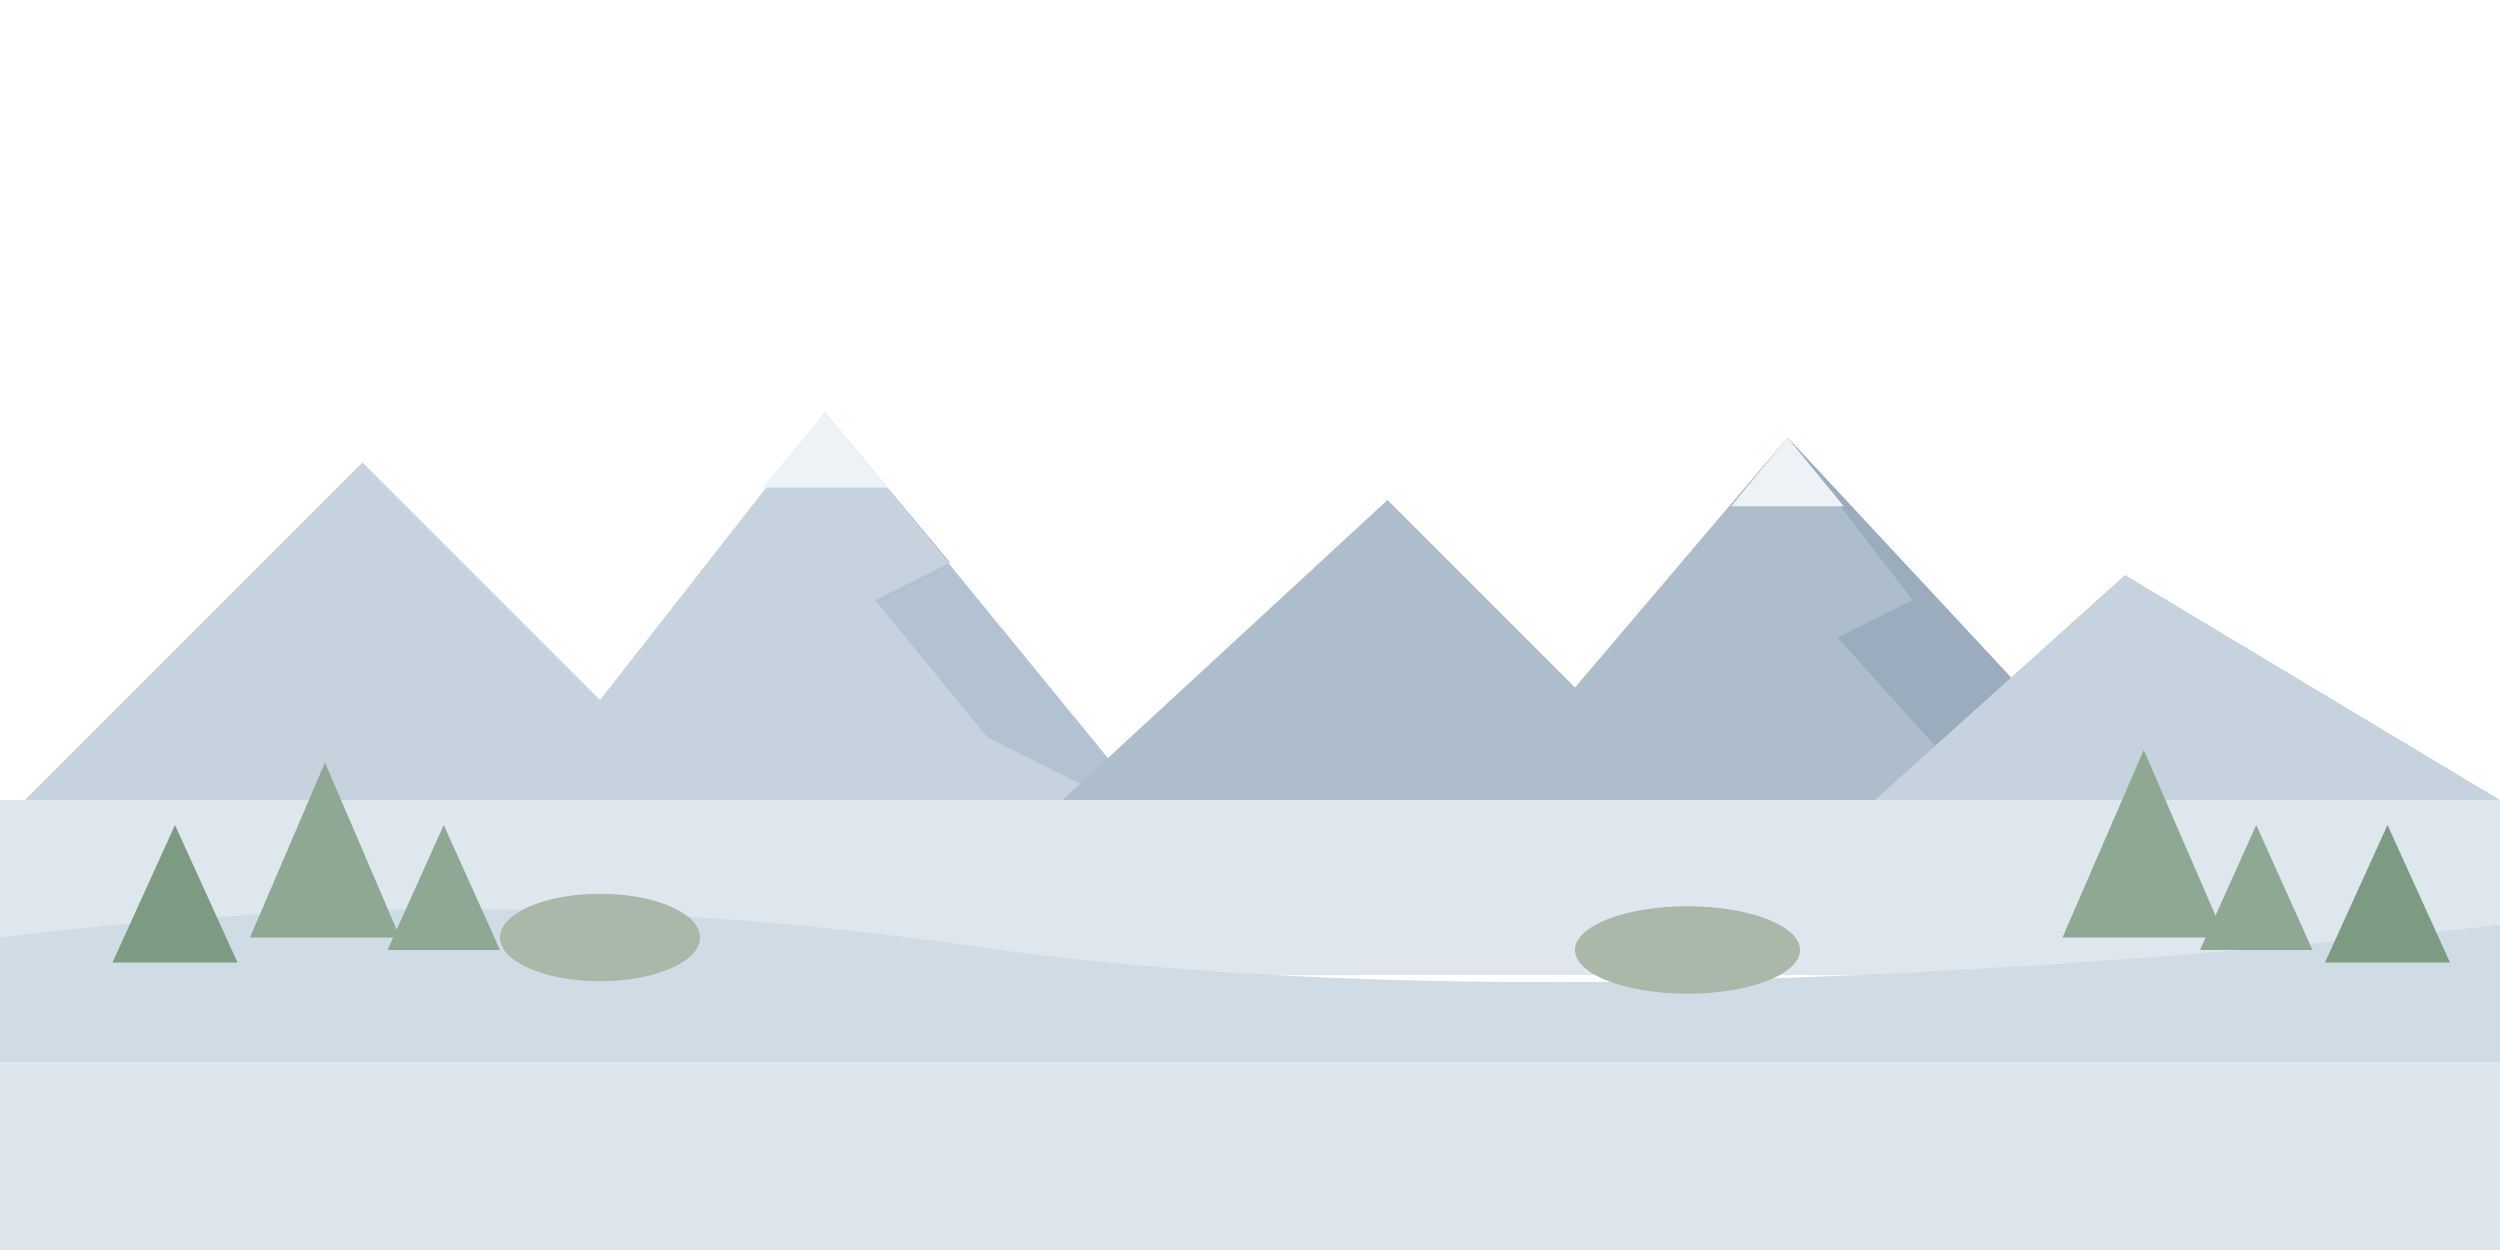
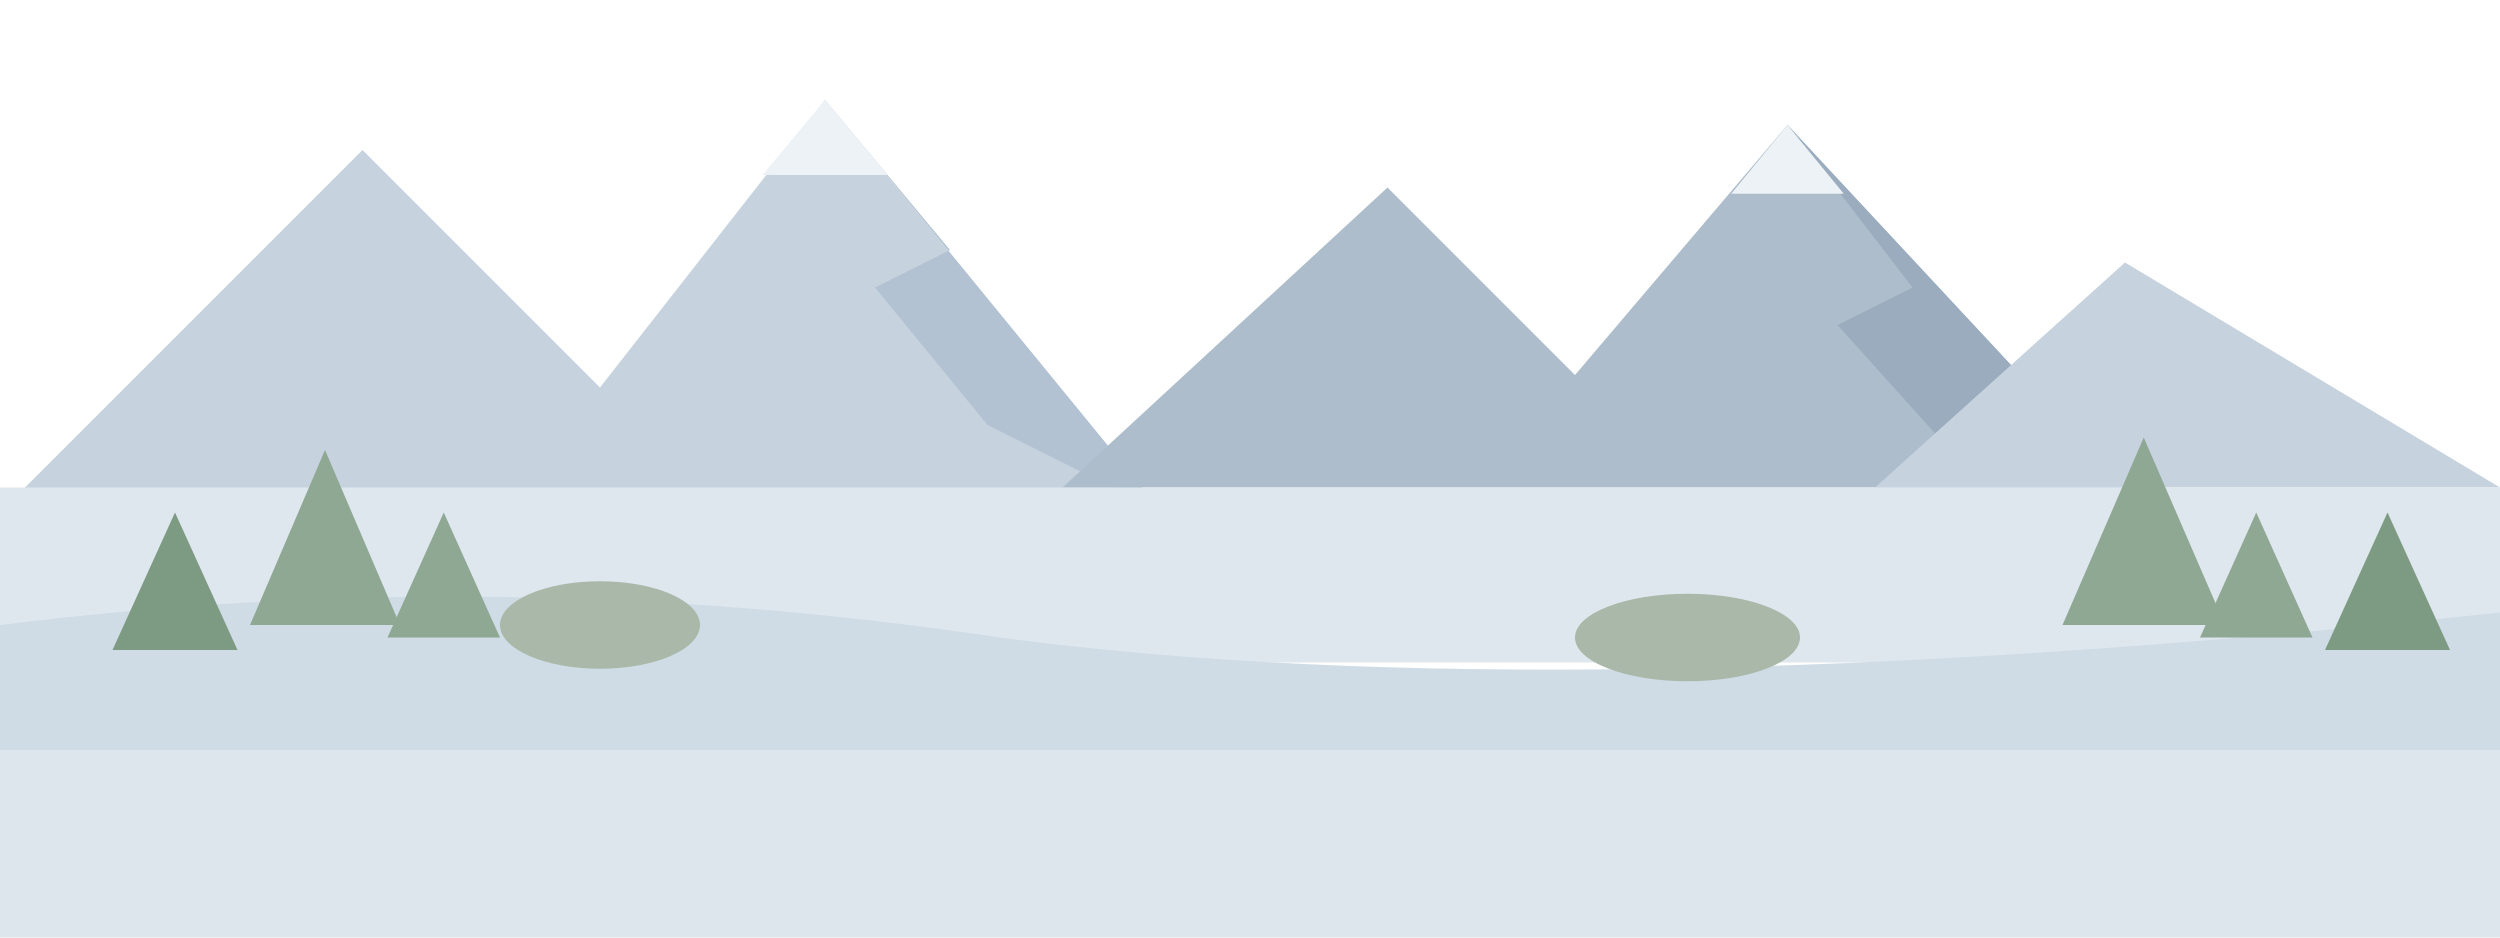
- <svg xmlns="http://www.w3.org/2000/svg" viewBox="0 0 400 200" width="400" height="200" preserveAspectRatio="xMidYMax slice">
+ <svg xmlns="http://www.w3.org/2000/svg" viewBox="0 50 400 150" width="400" height="150" preserveAspectRatio="xMidYMax slice">
  <g>
    <path d="M0 132 L58 74 L96 112 L132 66 L186 132 Z" fill="#C6D2DE" />
    <path d="M132 66 L152 90 L140 96 L158 118 L186 132 Z" fill="#B3C2D2" />
    <path d="M170 128 L222 80 L252 110 L286 70 L340 128 Z" fill="#AEBDCC" />
    <path d="M286 70 L306 96 L294 102 L312 122 L340 128 Z" fill="#9AACBE" />
    <path d="M300 128 L340 92 L400 128 Z" fill="#C6D2DE" />
    <path d="M132 66 l10 12 -20 0 z" fill="#EDF2F6" />
    <path d="M286 70 l9 11 -18 0 z" fill="#EDF2F6" />
    <rect x="0" y="128" width="400" height="28" fill="#DFE7EE" />
    <path d="M0 150 q80 -10 160 2 q90 12 240 -4 v22 H0 Z" fill="#CFDCE6" />
    <g fill="#8FA894">
      <path d="M40 150 l12 -28 12 28 z" />
      <path d="M62 152 l9 -20 9 20 z" />
      <path d="M330 150 l13 -30 13 30 z" />
      <path d="M352 152 l9 -20 9 20 z" />
    </g>
    <g fill="#7D9A82">
      <path d="M18 154 l10 -22 10 22 z" />
      <path d="M372 154 l10 -22 10 22 z" />
    </g>
    <g fill="#A9B8A9">
      <ellipse cx="96" cy="150" rx="16" ry="7" />
      <ellipse cx="270" cy="152" rx="18" ry="7" />
    </g>
    <rect x="0" y="170" width="400" height="30" fill="#DDE6EC" />
  </g>
</svg>
